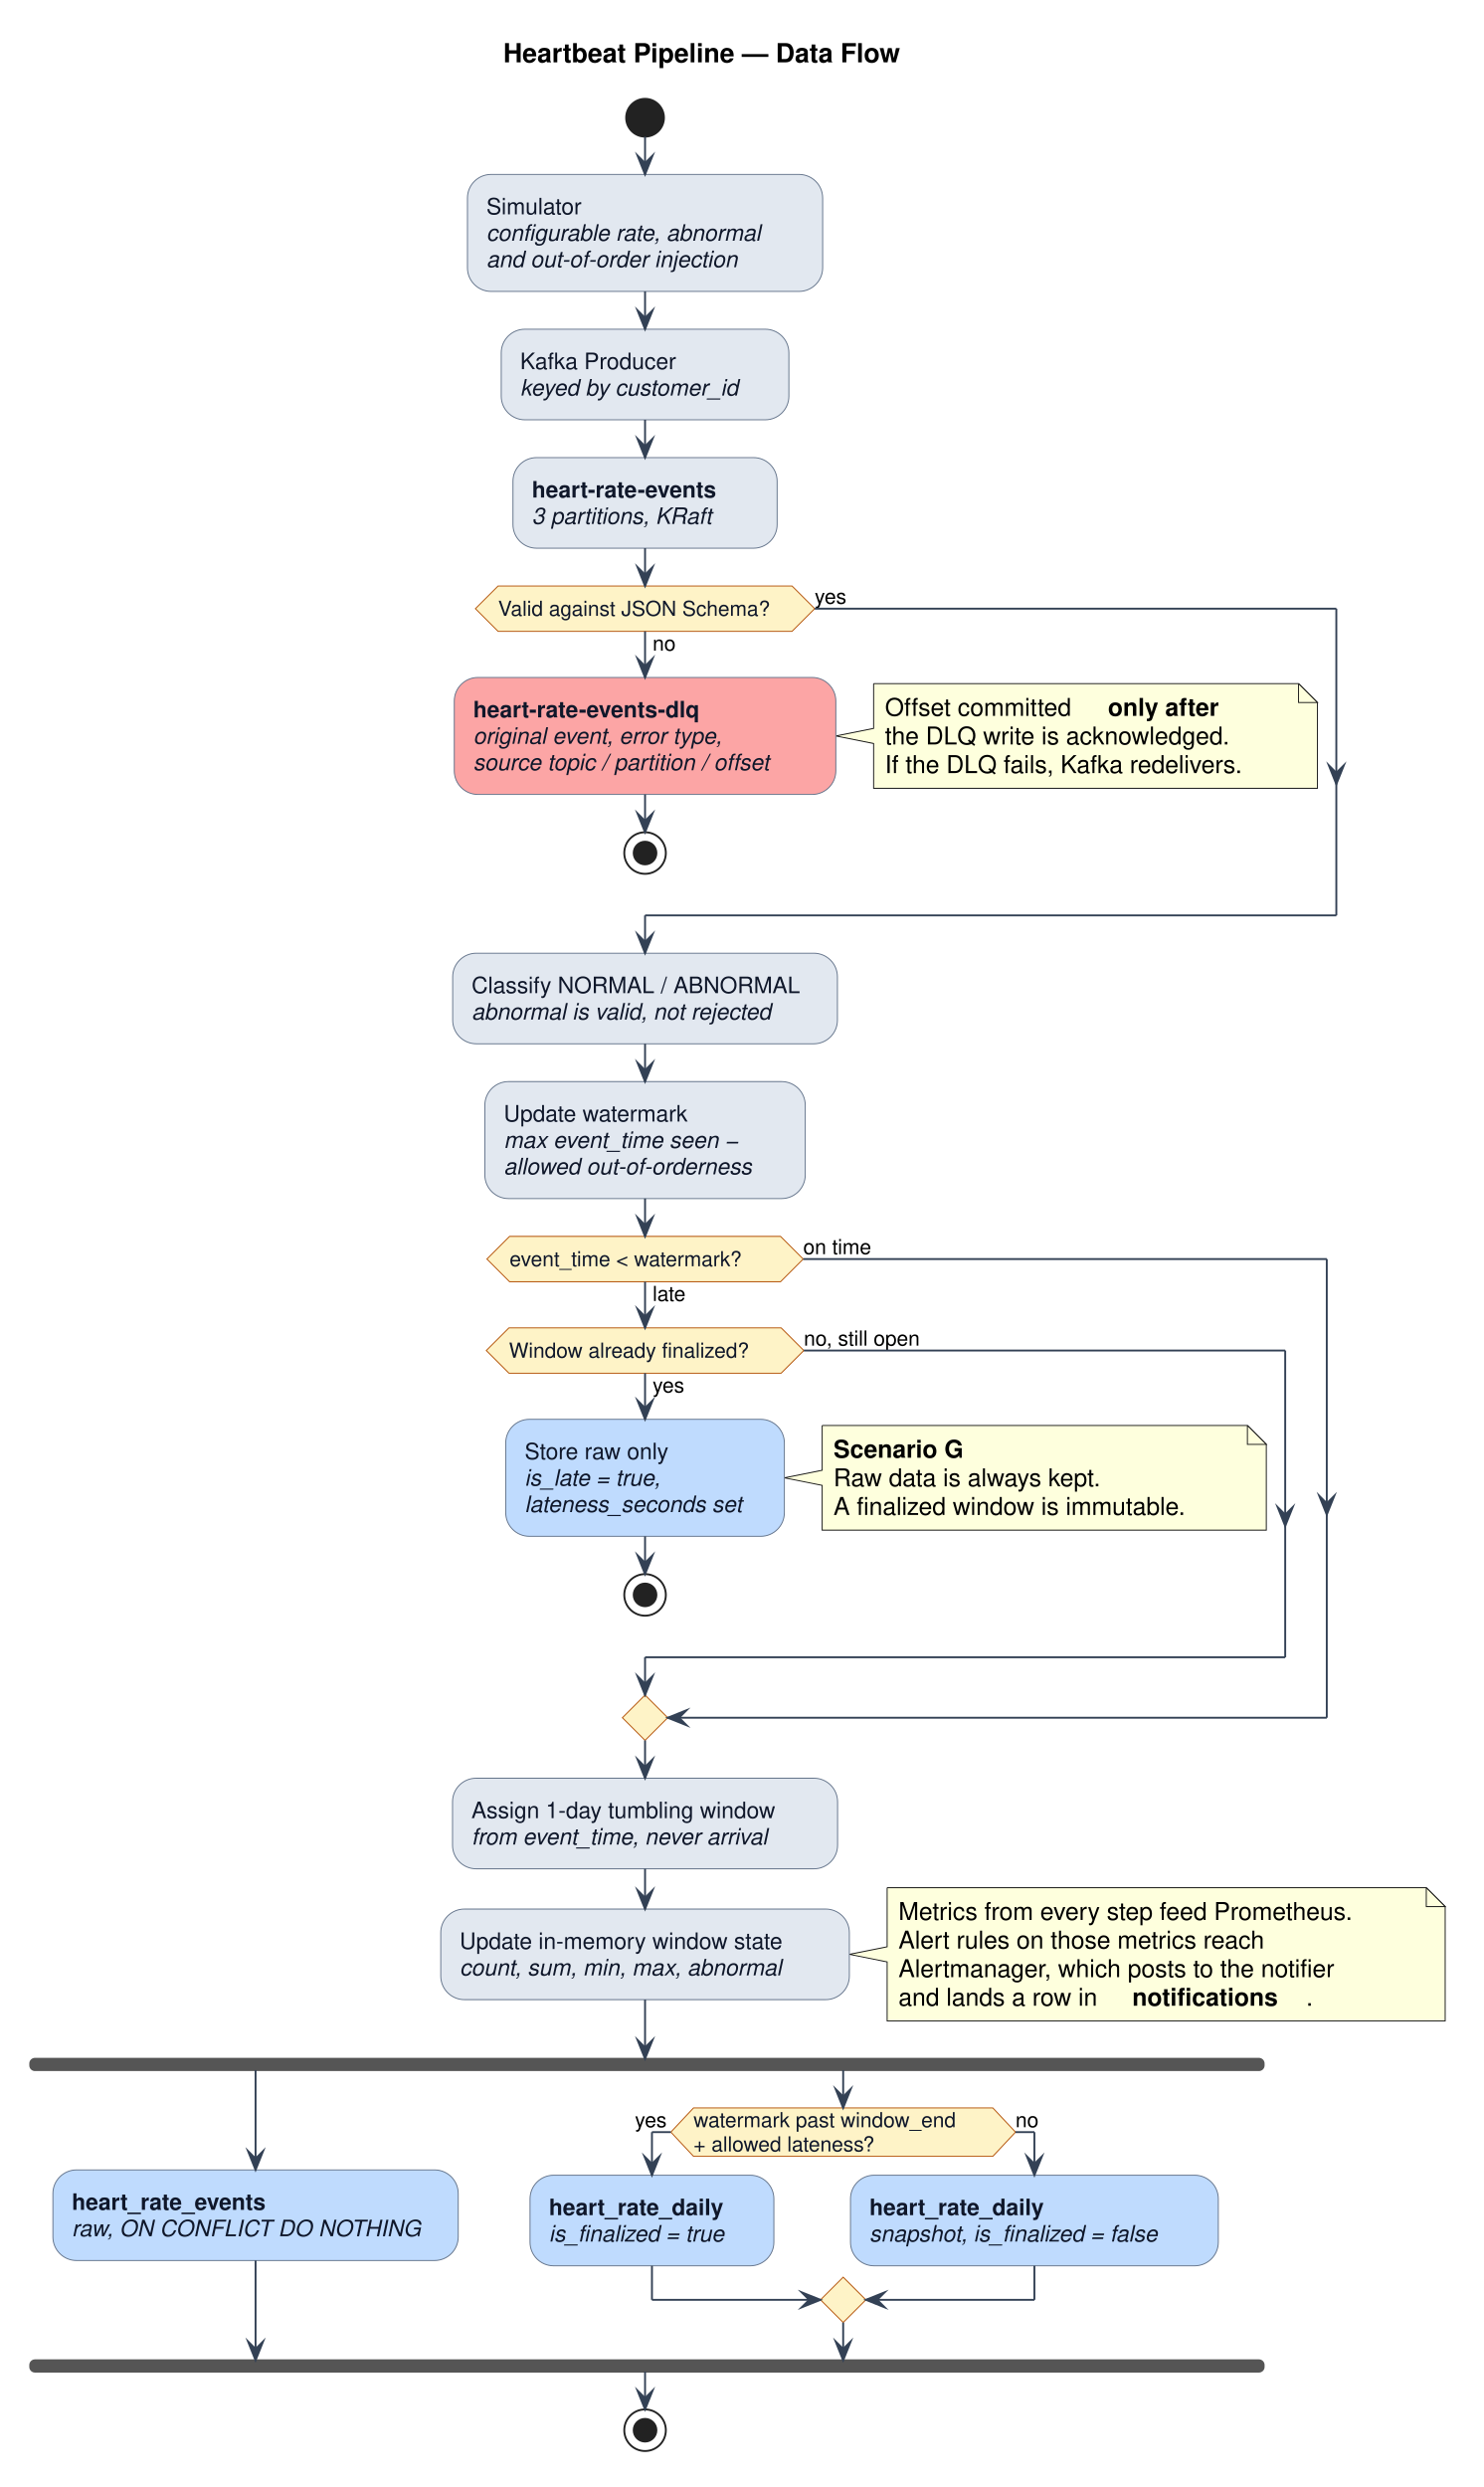
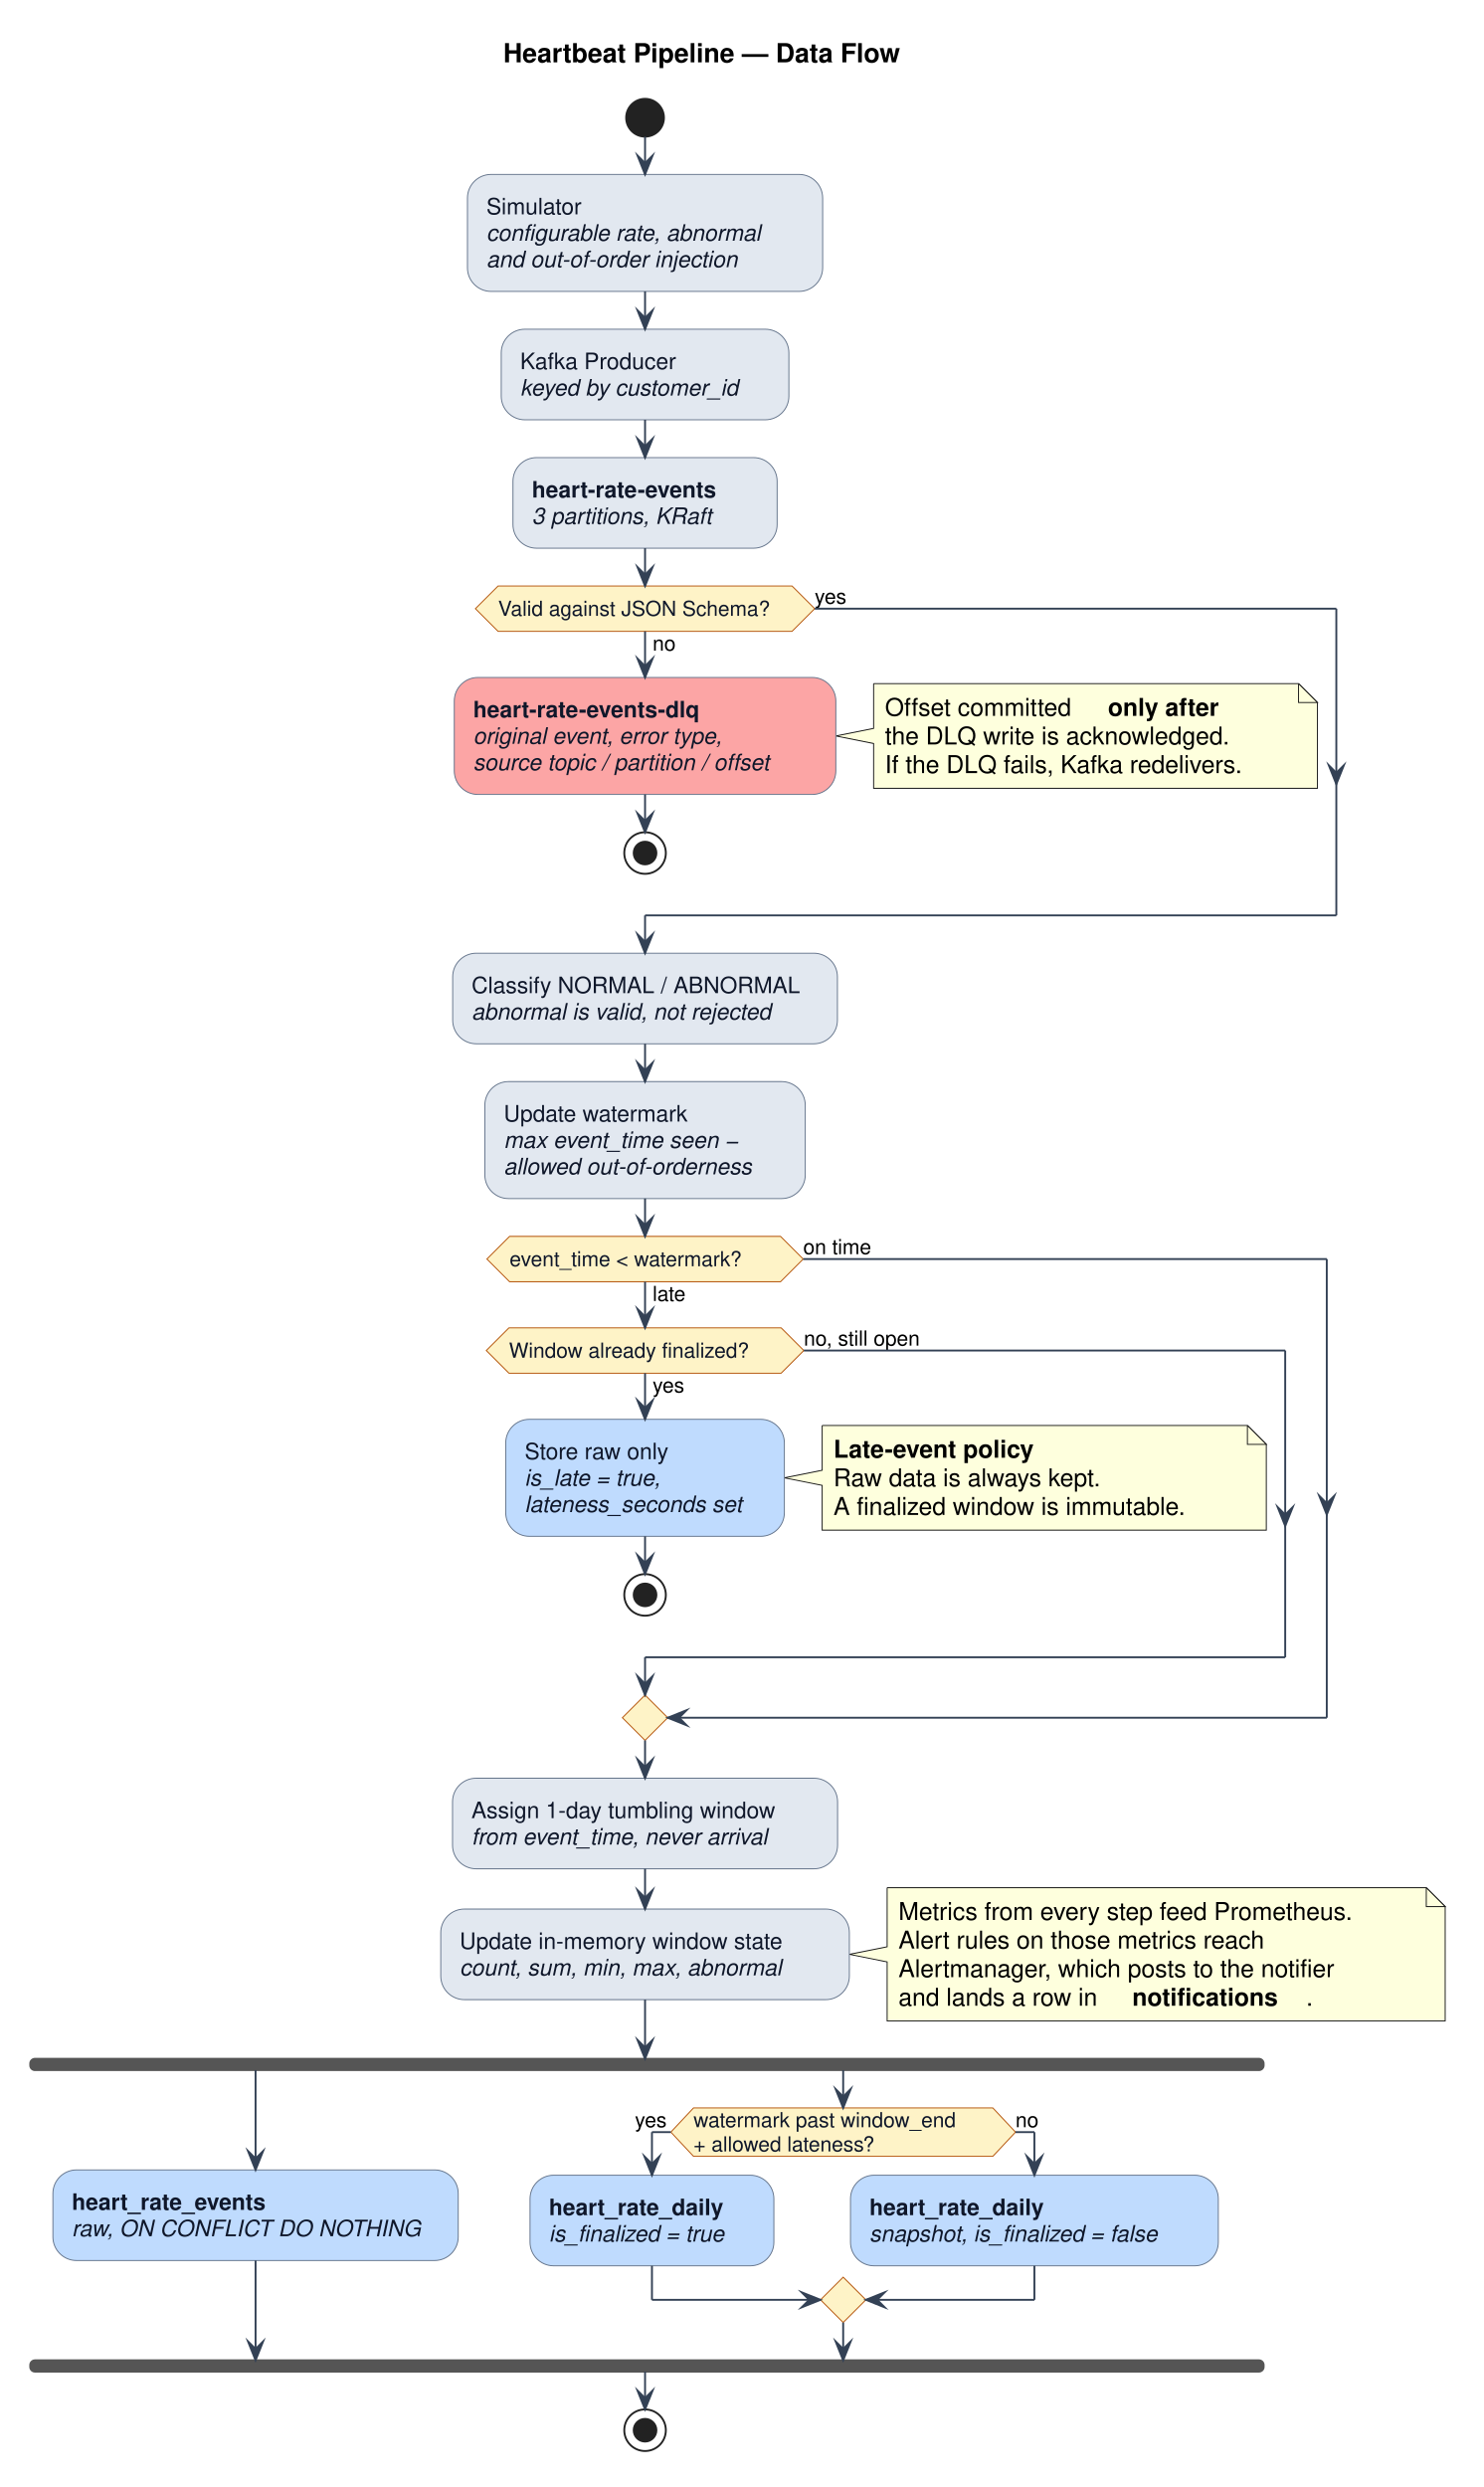
<svg xmlns="http://www.w3.org/2000/svg" contentStyleType="text/css" data-diagram-type="ACTIVITY" height="1316px" preserveAspectRatio="none" style="width:785px;height:1316px;background:#FFFFFF;" version="1.1" viewBox="0 0 785 1316" width="785px" zoomAndPan="magnify">
  <defs />
  <g>
    <g class="title" data-source-line="1">
      <text fill="#000000" font-family="Helvetica" font-size="14" font-weight="700" lengthAdjust="spacing" textLength="251.166" x="266.339" y="32.995">Heartbeat Pipeline — Data Flow</text>
    </g>
    <ellipse cx="341.387" cy="62.297" fill="#222222" rx="10" ry="10" style="stroke:#222222;stroke-width:1;" />
    <rect fill="#E2E8F0" height="61.906" rx="12.5" ry="12.5" style="stroke:#64748B;stroke-width:0.5;" width="187.994" x="247.39" y="92.297" />
    <text fill="#0F172A" font-family="Helvetica" font-size="12" lengthAdjust="spacing" textLength="57.914" x="257.39" y="113.436">Simulator</text>
    <text fill="#0F172A" font-family="Helvetica" font-size="12" font-style="italic" lengthAdjust="spacing" textLength="167.994" x="257.39" y="127.404">configurable rate, abnormal</text>
    <text fill="#0F172A" font-family="Helvetica" font-size="12" font-style="italic" lengthAdjust="spacing" textLength="153.533" x="257.39" y="141.373">and out-of-order injection</text>
    <rect fill="#E2E8F0" height="47.938" rx="12.5" ry="12.5" style="stroke:#64748B;stroke-width:0.5;" width="152.24" x="265.267" y="174.203" />
    <text fill="#0F172A" font-family="Helvetica" font-size="12" lengthAdjust="spacing" textLength="91.213" x="275.267" y="195.342">Kafka Producer</text>
    <text fill="#0F172A" font-family="Helvetica" font-size="12" font-style="italic" lengthAdjust="spacing" textLength="132.24" x="275.267" y="209.31">keyed by customer_id</text>
    <rect fill="#E2E8F0" height="47.938" rx="12.5" ry="12.5" style="stroke:#64748B;stroke-width:0.5;" width="139.807" x="271.483" y="242.141" />
    <text fill="#0F172A" font-family="Helvetica" font-size="12" font-weight="700" lengthAdjust="spacing" textLength="119.807" x="281.483" y="263.279">heart-rate-events</text>
    <text fill="#0F172A" font-family="Helvetica" font-size="12" font-style="italic" lengthAdjust="spacing" textLength="108.75" x="281.483" y="277.248">3 partitions, KRaft</text>
    <path d="M462.351,361.734 L462.351,385.434 L442.351,389.434 L462.351,393.434 L462.351,417.133 A0,0 0 0 0 462.351,417.133 L697.235,417.133 A0,0 0 0 0 697.235,417.133 L697.235,371.734 L687.235,361.734 L462.351,361.734 A0,0 0 0 0 462.351,361.734" fill="#FEFFDD" style="stroke:#181818;stroke-width:0.5;" />
    <path d="M687.235,361.734 L687.235,371.734 L697.235,371.734 L687.235,361.734" fill="#FEFFDD" style="stroke:#181818;stroke-width:0.5;" />
    <text fill="#000000" font-family="Helvetica" font-size="13" lengthAdjust="spacing" textLength="113.871" x="468.351" y="378.801">Offset committed</text>
    <text fill="#000000" font-family="Helvetica" font-size="13" font-weight="700" lengthAdjust="spacing" textLength="71.513" x="586.354" y="378.801">only after</text>
    <text fill="#000000" font-family="Helvetica" font-size="13" lengthAdjust="spacing" textLength="206.381" x="468.351" y="393.934">the DLQ write is acknowledged.</text>
    <text fill="#000000" font-family="Helvetica" font-size="13" lengthAdjust="spacing" textLength="213.884" x="468.351" y="409.067">If the DLQ fails, Kafka redelivers.</text>
    <rect fill="#FCA5A5" height="61.906" rx="12.5" ry="12.5" style="stroke:#64748B;stroke-width:0.5;" width="201.928" x="240.423" y="358.481" />
    <text fill="#0F172A" font-family="Helvetica" font-size="12" font-weight="700" lengthAdjust="spacing" textLength="146.08" x="250.423" y="379.619">heart-rate-events-dlq</text>
    <text fill="#0F172A" font-family="Helvetica" font-size="12" font-style="italic" lengthAdjust="spacing" textLength="154.435" x="250.423" y="393.588">original event, error type,</text>
    <text fill="#0F172A" font-family="Helvetica" font-size="12" font-style="italic" lengthAdjust="spacing" textLength="181.928" x="250.423" y="407.557">source topic / partition / offset</text>
    <ellipse cx="341.387" cy="451.387" fill="none" rx="11" ry="11" style="stroke:#222222;stroke-width:1;" />
    <ellipse cx="341.387" cy="451.387" fill="#222222" rx="6" ry="6" style="stroke:#222222;stroke-width:1;" />
    <polygon fill="#FEF3C7" points="263.605,310.078,419.168,310.078,431.168,322.078,419.168,334.078,263.605,334.078,251.605,322.078,263.605,310.078" style="stroke:#B45309;stroke-width:0.5;stroke-linejoin:miter;stroke-miterlimit:10;" />
    <text fill="#000000" font-family="Helvetica" font-size="11" lengthAdjust="spacing" textLength="13.702" x="345.387" y="344.289">no</text>
    <text fill="#0F172A" font-family="Helvetica" font-size="11" lengthAdjust="spacing" textLength="155.563" x="263.605" y="325.886">Valid against JSON Schema?</text>
    <text fill="#000000" font-family="Helvetica" font-size="11" lengthAdjust="spacing" textLength="19.008" x="431.168" y="319.484">yes</text>
    <rect fill="#E2E8F0" height="47.938" rx="12.5" ry="12.5" style="stroke:#64748B;stroke-width:0.5;" width="203.615" x="239.579" y="504.387" />
    <text fill="#0F172A" font-family="Helvetica" font-size="12" lengthAdjust="spacing" textLength="182.174" x="249.579" y="525.525">Classify NORMAL / ABNORMAL</text>
    <text fill="#0F172A" font-family="Helvetica" font-size="12" font-style="italic" lengthAdjust="spacing" textLength="183.615" x="249.579" y="539.494">abnormal is valid, not rejected</text>
    <rect fill="#E2E8F0" height="61.906" rx="12.5" ry="12.5" style="stroke:#64748B;stroke-width:0.5;" width="169.572" x="256.601" y="572.324" />
    <text fill="#0F172A" font-family="Helvetica" font-size="12" lengthAdjust="spacing" textLength="112.389" x="266.601" y="593.463">Update watermark</text>
    <text fill="#0F172A" font-family="Helvetica" font-size="12" font-style="italic" lengthAdjust="spacing" textLength="143.555" x="266.601" y="607.432">max event_time seen −</text>
    <text fill="#0F172A" font-family="Helvetica" font-size="12" font-style="italic" lengthAdjust="spacing" textLength="149.572" x="266.601" y="621.4">allowed out-of-orderness</text>
    <path d="M435.122,754.289 L435.122,777.988 L415.122,781.988 L435.122,785.988 L435.122,809.688 A0,0 0 0 0 435.122,809.688 L670.178,809.688 A0,0 0 0 0 670.178,809.688 L670.178,764.289 L660.178,754.289 L435.122,754.289 A0,0 0 0 0 435.122,754.289" fill="#FEFFDD" style="stroke:#181818;stroke-width:0.5;" />
    <path d="M660.178,754.289 L660.178,764.289 L670.178,764.289 L660.178,754.289" fill="#FEFFDD" style="stroke:#181818;stroke-width:0.5;" />
-     <text fill="#000000" font-family="Helvetica" font-size="13" font-weight="700" lengthAdjust="spacing" textLength="78.908" x="441.122" y="771.356">Scenario G</text>
+     <text fill="#000000" font-family="Helvetica" font-size="13" font-weight="700" lengthAdjust="spacing" textLength="126.915" x="441.122" y="771.356">Late-event policy</text>
    <text fill="#000000" font-family="Helvetica" font-size="13" lengthAdjust="spacing" textLength="161.478" x="441.122" y="786.489">Raw data is always kept.</text>
    <text fill="#000000" font-family="Helvetica" font-size="13" lengthAdjust="spacing" textLength="214.056" x="441.122" y="801.622">A finalized window is immutable.</text>
    <rect fill="#BFDBFE" height="61.906" rx="12.5" ry="12.5" style="stroke:#64748B;stroke-width:0.5;" width="147.471" x="267.651" y="751.035" />
    <text fill="#0F172A" font-family="Helvetica" font-size="12" lengthAdjust="spacing" textLength="87.094" x="277.651" y="772.174">Store raw only</text>
    <text fill="#0F172A" font-family="Helvetica" font-size="12" font-style="italic" lengthAdjust="spacing" textLength="84.486" x="277.651" y="786.143">is_late = true,</text>
    <text fill="#0F172A" font-family="Helvetica" font-size="12" font-style="italic" lengthAdjust="spacing" textLength="127.471" x="277.651" y="800.111">lateness_seconds set</text>
    <ellipse cx="341.387" cy="843.941" fill="none" rx="11" ry="11" style="stroke:#222222;stroke-width:1;" />
    <ellipse cx="341.387" cy="843.941" fill="#222222" rx="6" ry="6" style="stroke:#222222;stroke-width:1;" />
    <polygon fill="#FEF3C7" points="269.366,702.633,413.408,702.633,425.408,714.633,413.408,726.633,269.366,726.633,257.366,714.633,269.366,702.633" style="stroke:#B45309;stroke-width:0.5;stroke-linejoin:miter;stroke-miterlimit:10;" />
    <text fill="#000000" font-family="Helvetica" font-size="11" lengthAdjust="spacing" textLength="19.008" x="345.387" y="736.843">yes</text>
    <text fill="#0F172A" font-family="Helvetica" font-size="11" lengthAdjust="spacing" textLength="144.042" x="269.366" y="718.441">Window already finalized?</text>
    <text fill="#000000" font-family="Helvetica" font-size="11" lengthAdjust="spacing" textLength="70.856" x="425.408" y="712.039">no, still open</text>
    <polygon fill="#FEF3C7" points="269.677,654.231,413.096,654.231,425.096,666.231,413.096,678.231,269.677,678.231,257.677,666.231,269.677,654.231" style="stroke:#B45309;stroke-width:0.5;stroke-linejoin:miter;stroke-miterlimit:10;" />
    <text fill="#000000" font-family="Helvetica" font-size="11" lengthAdjust="spacing" textLength="20.877" x="345.387" y="688.441">late</text>
    <text fill="#0F172A" font-family="Helvetica" font-size="11" lengthAdjust="spacing" textLength="143.419" x="269.677" y="670.039">event_time &lt; watermark?</text>
    <text fill="#000000" font-family="Helvetica" font-size="11" lengthAdjust="spacing" textLength="42.05" x="425.096" y="663.636">on time</text>
    <polygon fill="#FEF3C7" points="341.387,896.941,353.387,908.941,341.387,920.941,329.387,908.941,341.387,896.941" style="stroke:#B45309;stroke-width:0.5;stroke-linejoin:miter;stroke-miterlimit:10;" />
    <rect fill="#E2E8F0" height="47.938" rx="12.5" ry="12.5" style="stroke:#64748B;stroke-width:0.5;" width="203.785" x="239.494" y="940.941" />
    <text fill="#0F172A" font-family="Helvetica" font-size="12" lengthAdjust="spacing" textLength="183.785" x="249.494" y="962.08">Assign 1-day tumbling window</text>
    <text fill="#0F172A" font-family="Helvetica" font-size="12" font-style="italic" lengthAdjust="spacing" textLength="183.486" x="249.494" y="976.049">from event_time, never arrival</text>
    <path d="M469.505,998.879 L469.505,1030.145 L449.505,1034.145 L469.505,1038.145 L469.505,1069.41 A0,0 0 0 0 469.505,1069.41 L764.844,1069.41 A0,0 0 0 0 764.844,1069.41 L764.844,1008.879 L754.844,998.879 L469.505,998.879 A0,0 0 0 0 469.505,998.879" fill="#FEFFDD" style="stroke:#181818;stroke-width:0.5;" />
    <path d="M754.844,998.879 L754.844,1008.879 L764.844,1008.879 L754.844,998.879" fill="#FEFFDD" style="stroke:#181818;stroke-width:0.5;" />
    <text fill="#000000" font-family="Helvetica" font-size="13" lengthAdjust="spacing" textLength="274.339" x="475.505" y="1015.946">Metrics from every step feed Prometheus.</text>
    <text fill="#000000" font-family="Helvetica" font-size="13" lengthAdjust="spacing" textLength="221.159" x="475.505" y="1031.079">Alert rules on those metrics reach</text>
    <text fill="#000000" font-family="Helvetica" font-size="13" lengthAdjust="spacing" textLength="267.706" x="475.505" y="1046.211">Alertmanager, which posts to the notifier</text>
    <text fill="#000000" font-family="Helvetica" font-size="13" lengthAdjust="spacing" textLength="119.577" x="475.505" y="1061.344">and lands a row in</text>
    <text fill="#000000" font-family="Helvetica" font-size="13" font-weight="700" lengthAdjust="spacing" textLength="92.041" x="599.214" y="1061.344">notifications</text>
    <text fill="#000000" font-family="Helvetica" font-size="13" lengthAdjust="spacing" textLength="4.132" x="691.255" y="1061.344">.</text>
    <rect fill="#E2E8F0" height="47.938" rx="12.5" ry="12.5" style="stroke:#64748B;stroke-width:0.5;" width="216.236" x="233.269" y="1010.176" />
    <text fill="#0F172A" font-family="Helvetica" font-size="12" lengthAdjust="spacing" textLength="196.236" x="243.269" y="1031.314">Update in-memory window state</text>
    <text fill="#0F172A" font-family="Helvetica" font-size="12" font-style="italic" lengthAdjust="spacing" textLength="195.92" x="243.269" y="1045.283">count, sum, min, max, abnormal</text>
    <rect fill="#555555" height="6" rx="2.5" ry="2.5" style="stroke:#555555;stroke-width:1;" width="652.773" x="16" y="1089.41" />
    <rect fill="#BFDBFE" height="47.938" rx="12.5" ry="12.5" style="stroke:#64748B;stroke-width:0.5;" width="214.508" x="28" y="1148.215" />
    <text fill="#0F172A" font-family="Helvetica" font-size="12" font-weight="700" lengthAdjust="spacing" textLength="121.846" x="38" y="1169.353">heart_rate_events</text>
    <text fill="#0F172A" font-family="Helvetica" font-size="12" font-style="italic" lengthAdjust="spacing" textLength="194.508" x="38" y="1183.322">raw, ON CONFLICT DO NOTHING</text>
    <polygon fill="#FEF3C7" points="367.038,1115.41,525.442,1115.41,537.442,1128.215,525.442,1141.02,367.038,1141.02,355.038,1128.215,367.038,1115.41" style="stroke:#B45309;stroke-width:0.5;stroke-linejoin:miter;stroke-miterlimit:10;" />
    <text fill="#0F172A" font-family="Helvetica" font-size="11" lengthAdjust="spacing" textLength="158.404" x="367.038" y="1125.621">watermark past window_end</text>
    <text fill="#0F172A" font-family="Helvetica" font-size="11" lengthAdjust="spacing" textLength="110.457" x="367.038" y="1138.425">+ allowed lateness?</text>
    <text fill="#000000" font-family="Helvetica" font-size="11" lengthAdjust="spacing" textLength="19.008" x="336.03" y="1125.621">yes</text>
    <text fill="#000000" font-family="Helvetica" font-size="11" lengthAdjust="spacing" textLength="13.702" x="537.442" y="1125.621">no</text>
    <rect fill="#BFDBFE" height="47.938" rx="12.5" ry="12.5" style="stroke:#64748B;stroke-width:0.5;" width="129.06" x="280.508" y="1151.02" />
    <text fill="#0F172A" font-family="Helvetica" font-size="12" font-weight="700" lengthAdjust="spacing" textLength="109.061" x="290.508" y="1172.158">heart_rate_daily</text>
    <text fill="#0F172A" font-family="Helvetica" font-size="12" font-style="italic" lengthAdjust="spacing" textLength="108.381" x="290.508" y="1186.127">is_finalized = true</text>
    <rect fill="#BFDBFE" height="47.938" rx="12.5" ry="12.5" style="stroke:#64748B;stroke-width:0.5;" width="194.662" x="450.111" y="1151.02" />
    <text fill="#0F172A" font-family="Helvetica" font-size="12" font-weight="700" lengthAdjust="spacing" textLength="109.061" x="460.111" y="1172.158">heart_rate_daily</text>
    <text fill="#0F172A" font-family="Helvetica" font-size="12" font-style="italic" lengthAdjust="spacing" textLength="174.662" x="460.111" y="1186.127">snapshot, is_finalized = false</text>
    <polygon fill="#FEF3C7" points="446.24,1204.957,458.24,1216.957,446.24,1228.957,434.24,1216.957,446.24,1204.957" style="stroke:#B45309;stroke-width:0.5;stroke-linejoin:miter;stroke-miterlimit:10;" />
    <rect fill="#555555" height="6" rx="2.5" ry="2.5" style="stroke:#555555;stroke-width:1;" width="652.773" x="16" y="1248.957" />
    <ellipse cx="341.387" cy="1285.957" fill="none" rx="11" ry="11" style="stroke:#222222;stroke-width:1;" />
    <ellipse cx="341.387" cy="1285.957" fill="#222222" rx="6" ry="6" style="stroke:#222222;stroke-width:1;" />
    <line style="stroke:#334155;stroke-width:1;" x1="341.387" x2="341.387" y1="72.297" y2="92.297" />
    <polygon fill="#334155" points="337.387,82.297,341.387,92.297,345.387,82.297,341.387,86.297" style="stroke:#334155;stroke-width:1;stroke-linejoin:miter;stroke-miterlimit:10;" />
    <line style="stroke:#334155;stroke-width:1;" x1="341.387" x2="341.387" y1="154.203" y2="174.203" />
    <polygon fill="#334155" points="337.387,164.203,341.387,174.203,345.387,164.203,341.387,168.203" style="stroke:#334155;stroke-width:1;stroke-linejoin:miter;stroke-miterlimit:10;" />
    <line style="stroke:#334155;stroke-width:1;" x1="341.387" x2="341.387" y1="222.141" y2="242.141" />
    <polygon fill="#334155" points="337.387,232.141,341.387,242.141,345.387,232.141,341.387,236.141" style="stroke:#334155;stroke-width:1;stroke-linejoin:miter;stroke-miterlimit:10;" />
    <line style="stroke:#334155;stroke-width:1;" x1="341.387" x2="341.387" y1="420.387" y2="440.387" />
    <polygon fill="#334155" points="337.387,430.387,341.387,440.387,345.387,430.387,341.387,434.387" style="stroke:#334155;stroke-width:1;stroke-linejoin:miter;stroke-miterlimit:10;" />
    <line style="stroke:#334155;stroke-width:1;" x1="341.387" x2="341.387" y1="334.078" y2="358.481" />
    <polygon fill="#334155" points="337.387,348.481,341.387,358.481,345.387,348.481,341.387,352.481" style="stroke:#334155;stroke-width:1;stroke-linejoin:miter;stroke-miterlimit:10;" />
    <line style="stroke:#334155;stroke-width:1;" x1="431.168" x2="707.235" y1="322.078" y2="322.078" />
    <polygon fill="#334155" points="703.235,404.934,707.235,414.934,711.235,404.934,707.235,408.934" style="stroke:#334155;stroke-width:1;stroke-linejoin:miter;stroke-miterlimit:10;" />
    <line style="stroke:#334155;stroke-width:1;" x1="707.235" x2="707.235" y1="322.078" y2="484.387" />
    <line style="stroke:#334155;stroke-width:1;" x1="707.235" x2="341.387" y1="484.387" y2="484.387" />
    <line style="stroke:#334155;stroke-width:1;" x1="341.387" x2="341.387" y1="484.387" y2="504.387" />
    <polygon fill="#334155" points="337.387,494.387,341.387,504.387,345.387,494.387,341.387,498.387" style="stroke:#334155;stroke-width:1;stroke-linejoin:miter;stroke-miterlimit:10;" />
    <line style="stroke:#334155;stroke-width:1;" x1="341.387" x2="341.387" y1="290.078" y2="310.078" />
    <polygon fill="#334155" points="337.387,300.078,341.387,310.078,345.387,300.078,341.387,304.078" style="stroke:#334155;stroke-width:1;stroke-linejoin:miter;stroke-miterlimit:10;" />
    <line style="stroke:#334155;stroke-width:1;" x1="341.387" x2="341.387" y1="552.324" y2="572.324" />
    <polygon fill="#334155" points="337.387,562.324,341.387,572.324,345.387,562.324,341.387,566.324" style="stroke:#334155;stroke-width:1;stroke-linejoin:miter;stroke-miterlimit:10;" />
    <line style="stroke:#334155;stroke-width:1;" x1="341.387" x2="341.387" y1="812.941" y2="832.941" />
    <polygon fill="#334155" points="337.387,822.941,341.387,832.941,345.387,822.941,341.387,826.941" style="stroke:#334155;stroke-width:1;stroke-linejoin:miter;stroke-miterlimit:10;" />
    <line style="stroke:#334155;stroke-width:1;" x1="341.387" x2="341.387" y1="726.633" y2="751.035" />
    <polygon fill="#334155" points="337.387,741.035,341.387,751.035,345.387,741.035,341.387,745.035" style="stroke:#334155;stroke-width:1;stroke-linejoin:miter;stroke-miterlimit:10;" />
    <line style="stroke:#334155;stroke-width:1;" x1="425.408" x2="680.178" y1="714.633" y2="714.633" />
    <polygon fill="#334155" points="676.178,797.488,680.178,807.488,684.178,797.488,680.178,801.488" style="stroke:#334155;stroke-width:1;stroke-linejoin:miter;stroke-miterlimit:10;" />
    <line style="stroke:#334155;stroke-width:1;" x1="680.178" x2="680.178" y1="714.633" y2="876.941" />
    <line style="stroke:#334155;stroke-width:1;" x1="680.178" x2="341.387" y1="876.941" y2="876.941" />
    <line style="stroke:#334155;stroke-width:1;" x1="341.387" x2="341.387" y1="876.941" y2="896.941" />
    <polygon fill="#334155" points="337.387,886.941,341.387,896.941,345.387,886.941,341.387,890.941" style="stroke:#334155;stroke-width:1;stroke-linejoin:miter;stroke-miterlimit:10;" />
    <line style="stroke:#334155;stroke-width:1;" x1="341.387" x2="341.387" y1="678.231" y2="702.633" />
    <polygon fill="#334155" points="337.387,692.633,341.387,702.633,345.387,692.633,341.387,696.633" style="stroke:#334155;stroke-width:1;stroke-linejoin:miter;stroke-miterlimit:10;" />
    <line style="stroke:#334155;stroke-width:1;" x1="425.096" x2="702.178" y1="666.231" y2="666.231" />
    <polygon fill="#334155" points="698.178,791.488,702.178,801.488,706.178,791.488,702.178,795.488" style="stroke:#334155;stroke-width:1;stroke-linejoin:miter;stroke-miterlimit:10;" />
    <line style="stroke:#334155;stroke-width:1;" x1="702.178" x2="702.178" y1="666.231" y2="908.941" />
    <line style="stroke:#334155;stroke-width:1;" x1="702.178" x2="353.387" y1="908.941" y2="908.941" />
    <polygon fill="#334155" points="363.387,904.941,353.387,908.941,363.387,912.941,359.387,908.941" style="stroke:#334155;stroke-width:1;stroke-linejoin:miter;stroke-miterlimit:10;" />
    <line style="stroke:#334155;stroke-width:1;" x1="341.387" x2="341.387" y1="634.231" y2="654.231" />
    <polygon fill="#334155" points="337.387,644.231,341.387,654.231,345.387,644.231,341.387,648.231" style="stroke:#334155;stroke-width:1;stroke-linejoin:miter;stroke-miterlimit:10;" />
    <line style="stroke:#334155;stroke-width:1;" x1="341.387" x2="341.387" y1="920.941" y2="940.941" />
    <polygon fill="#334155" points="337.387,930.941,341.387,940.941,345.387,930.941,341.387,934.941" style="stroke:#334155;stroke-width:1;stroke-linejoin:miter;stroke-miterlimit:10;" />
    <line style="stroke:#334155;stroke-width:1;" x1="341.387" x2="341.387" y1="988.879" y2="1010.176" />
    <polygon fill="#334155" points="337.387,1000.176,341.387,1010.176,345.387,1000.176,341.387,1004.176" style="stroke:#334155;stroke-width:1;stroke-linejoin:miter;stroke-miterlimit:10;" />
    <line style="stroke:#334155;stroke-width:1;" x1="355.038" x2="345.038" y1="1128.215" y2="1128.215" />
    <line style="stroke:#334155;stroke-width:1;" x1="345.038" x2="345.038" y1="1128.215" y2="1151.02" />
    <polygon fill="#334155" points="341.038,1141.02,345.038,1151.02,349.038,1141.02,345.038,1145.02" style="stroke:#334155;stroke-width:1;stroke-linejoin:miter;stroke-miterlimit:10;" />
    <line style="stroke:#334155;stroke-width:1;" x1="537.442" x2="547.442" y1="1128.215" y2="1128.215" />
    <line style="stroke:#334155;stroke-width:1;" x1="547.442" x2="547.442" y1="1128.215" y2="1151.02" />
    <polygon fill="#334155" points="543.442,1141.02,547.442,1151.02,551.442,1141.02,547.442,1145.02" style="stroke:#334155;stroke-width:1;stroke-linejoin:miter;stroke-miterlimit:10;" />
    <line style="stroke:#334155;stroke-width:1;" x1="345.038" x2="345.038" y1="1198.957" y2="1216.957" />
    <line style="stroke:#334155;stroke-width:1;" x1="345.038" x2="434.24" y1="1216.957" y2="1216.957" />
    <polygon fill="#334155" points="424.24,1212.957,434.24,1216.957,424.24,1220.957,428.24,1216.957" style="stroke:#334155;stroke-width:1;stroke-linejoin:miter;stroke-miterlimit:10;" />
    <line style="stroke:#334155;stroke-width:1;" x1="547.442" x2="547.442" y1="1198.957" y2="1216.957" />
    <line style="stroke:#334155;stroke-width:1;" x1="547.442" x2="458.24" y1="1216.957" y2="1216.957" />
    <polygon fill="#334155" points="468.24,1212.957,458.24,1216.957,468.24,1220.957,464.24,1216.957" style="stroke:#334155;stroke-width:1;stroke-linejoin:miter;stroke-miterlimit:10;" />
    <line style="stroke:#334155;stroke-width:1;" x1="135.254" x2="135.254" y1="1095.41" y2="1148.215" />
    <polygon fill="#334155" points="131.254,1138.215,135.254,1148.215,139.254,1138.215,135.254,1142.215" style="stroke:#334155;stroke-width:1;stroke-linejoin:miter;stroke-miterlimit:10;" />
    <line style="stroke:#334155;stroke-width:1;" x1="446.24" x2="446.24" y1="1095.41" y2="1115.41" />
    <polygon fill="#334155" points="442.24,1105.41,446.24,1115.41,450.24,1105.41,446.24,1109.41" style="stroke:#334155;stroke-width:1;stroke-linejoin:miter;stroke-miterlimit:10;" />
    <line style="stroke:#334155;stroke-width:1;" x1="135.254" x2="135.254" y1="1196.152" y2="1248.957" />
    <polygon fill="#334155" points="131.254,1238.957,135.254,1248.957,139.254,1238.957,135.254,1242.957" style="stroke:#334155;stroke-width:1;stroke-linejoin:miter;stroke-miterlimit:10;" />
    <line style="stroke:#334155;stroke-width:1;" x1="446.24" x2="446.24" y1="1228.957" y2="1248.957" />
    <polygon fill="#334155" points="442.24,1238.957,446.24,1248.957,450.24,1238.957,446.24,1242.957" style="stroke:#334155;stroke-width:1;stroke-linejoin:miter;stroke-miterlimit:10;" />
    <line style="stroke:#334155;stroke-width:1;" x1="341.387" x2="341.387" y1="1058.113" y2="1089.41" />
    <polygon fill="#334155" points="337.387,1079.41,341.387,1089.41,345.387,1079.41,341.387,1083.41" style="stroke:#334155;stroke-width:1;stroke-linejoin:miter;stroke-miterlimit:10;" />
    <line style="stroke:#334155;stroke-width:1;" x1="341.387" x2="341.387" y1="1254.957" y2="1274.957" />
    <polygon fill="#334155" points="337.387,1264.957,341.387,1274.957,345.387,1264.957,341.387,1268.957" style="stroke:#334155;stroke-width:1;stroke-linejoin:miter;stroke-miterlimit:10;" />
  </g>
</svg>
